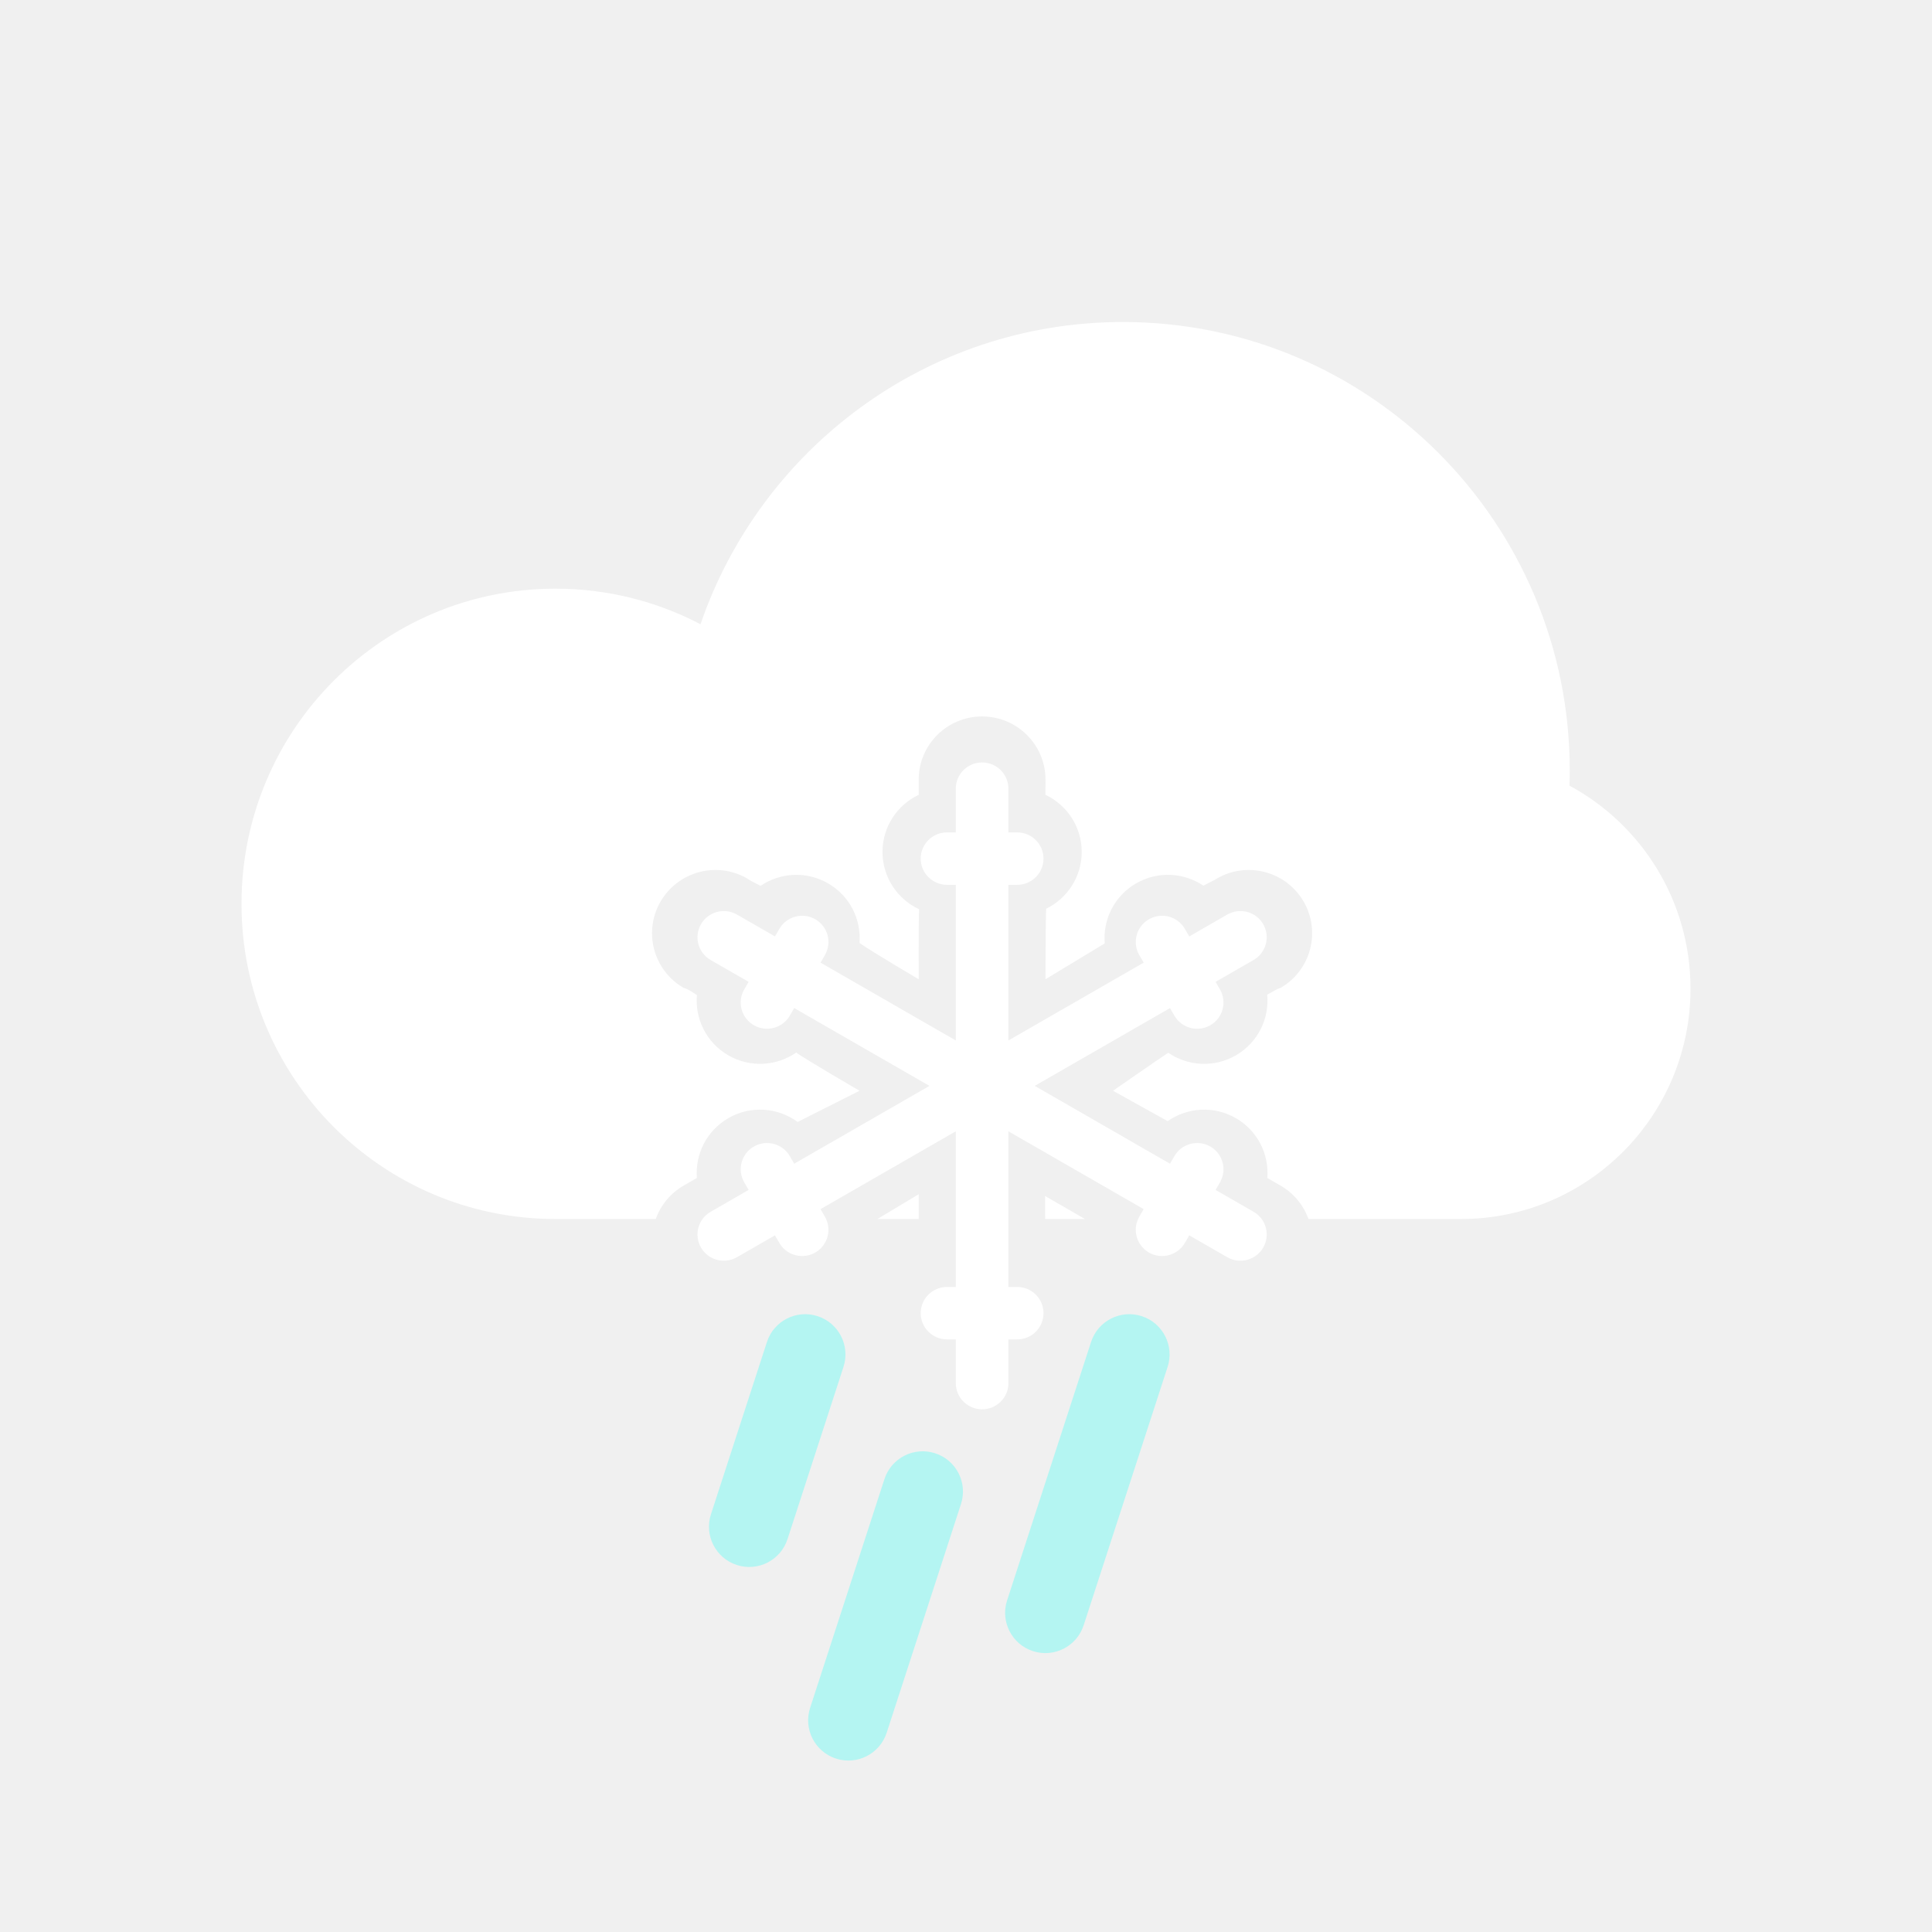
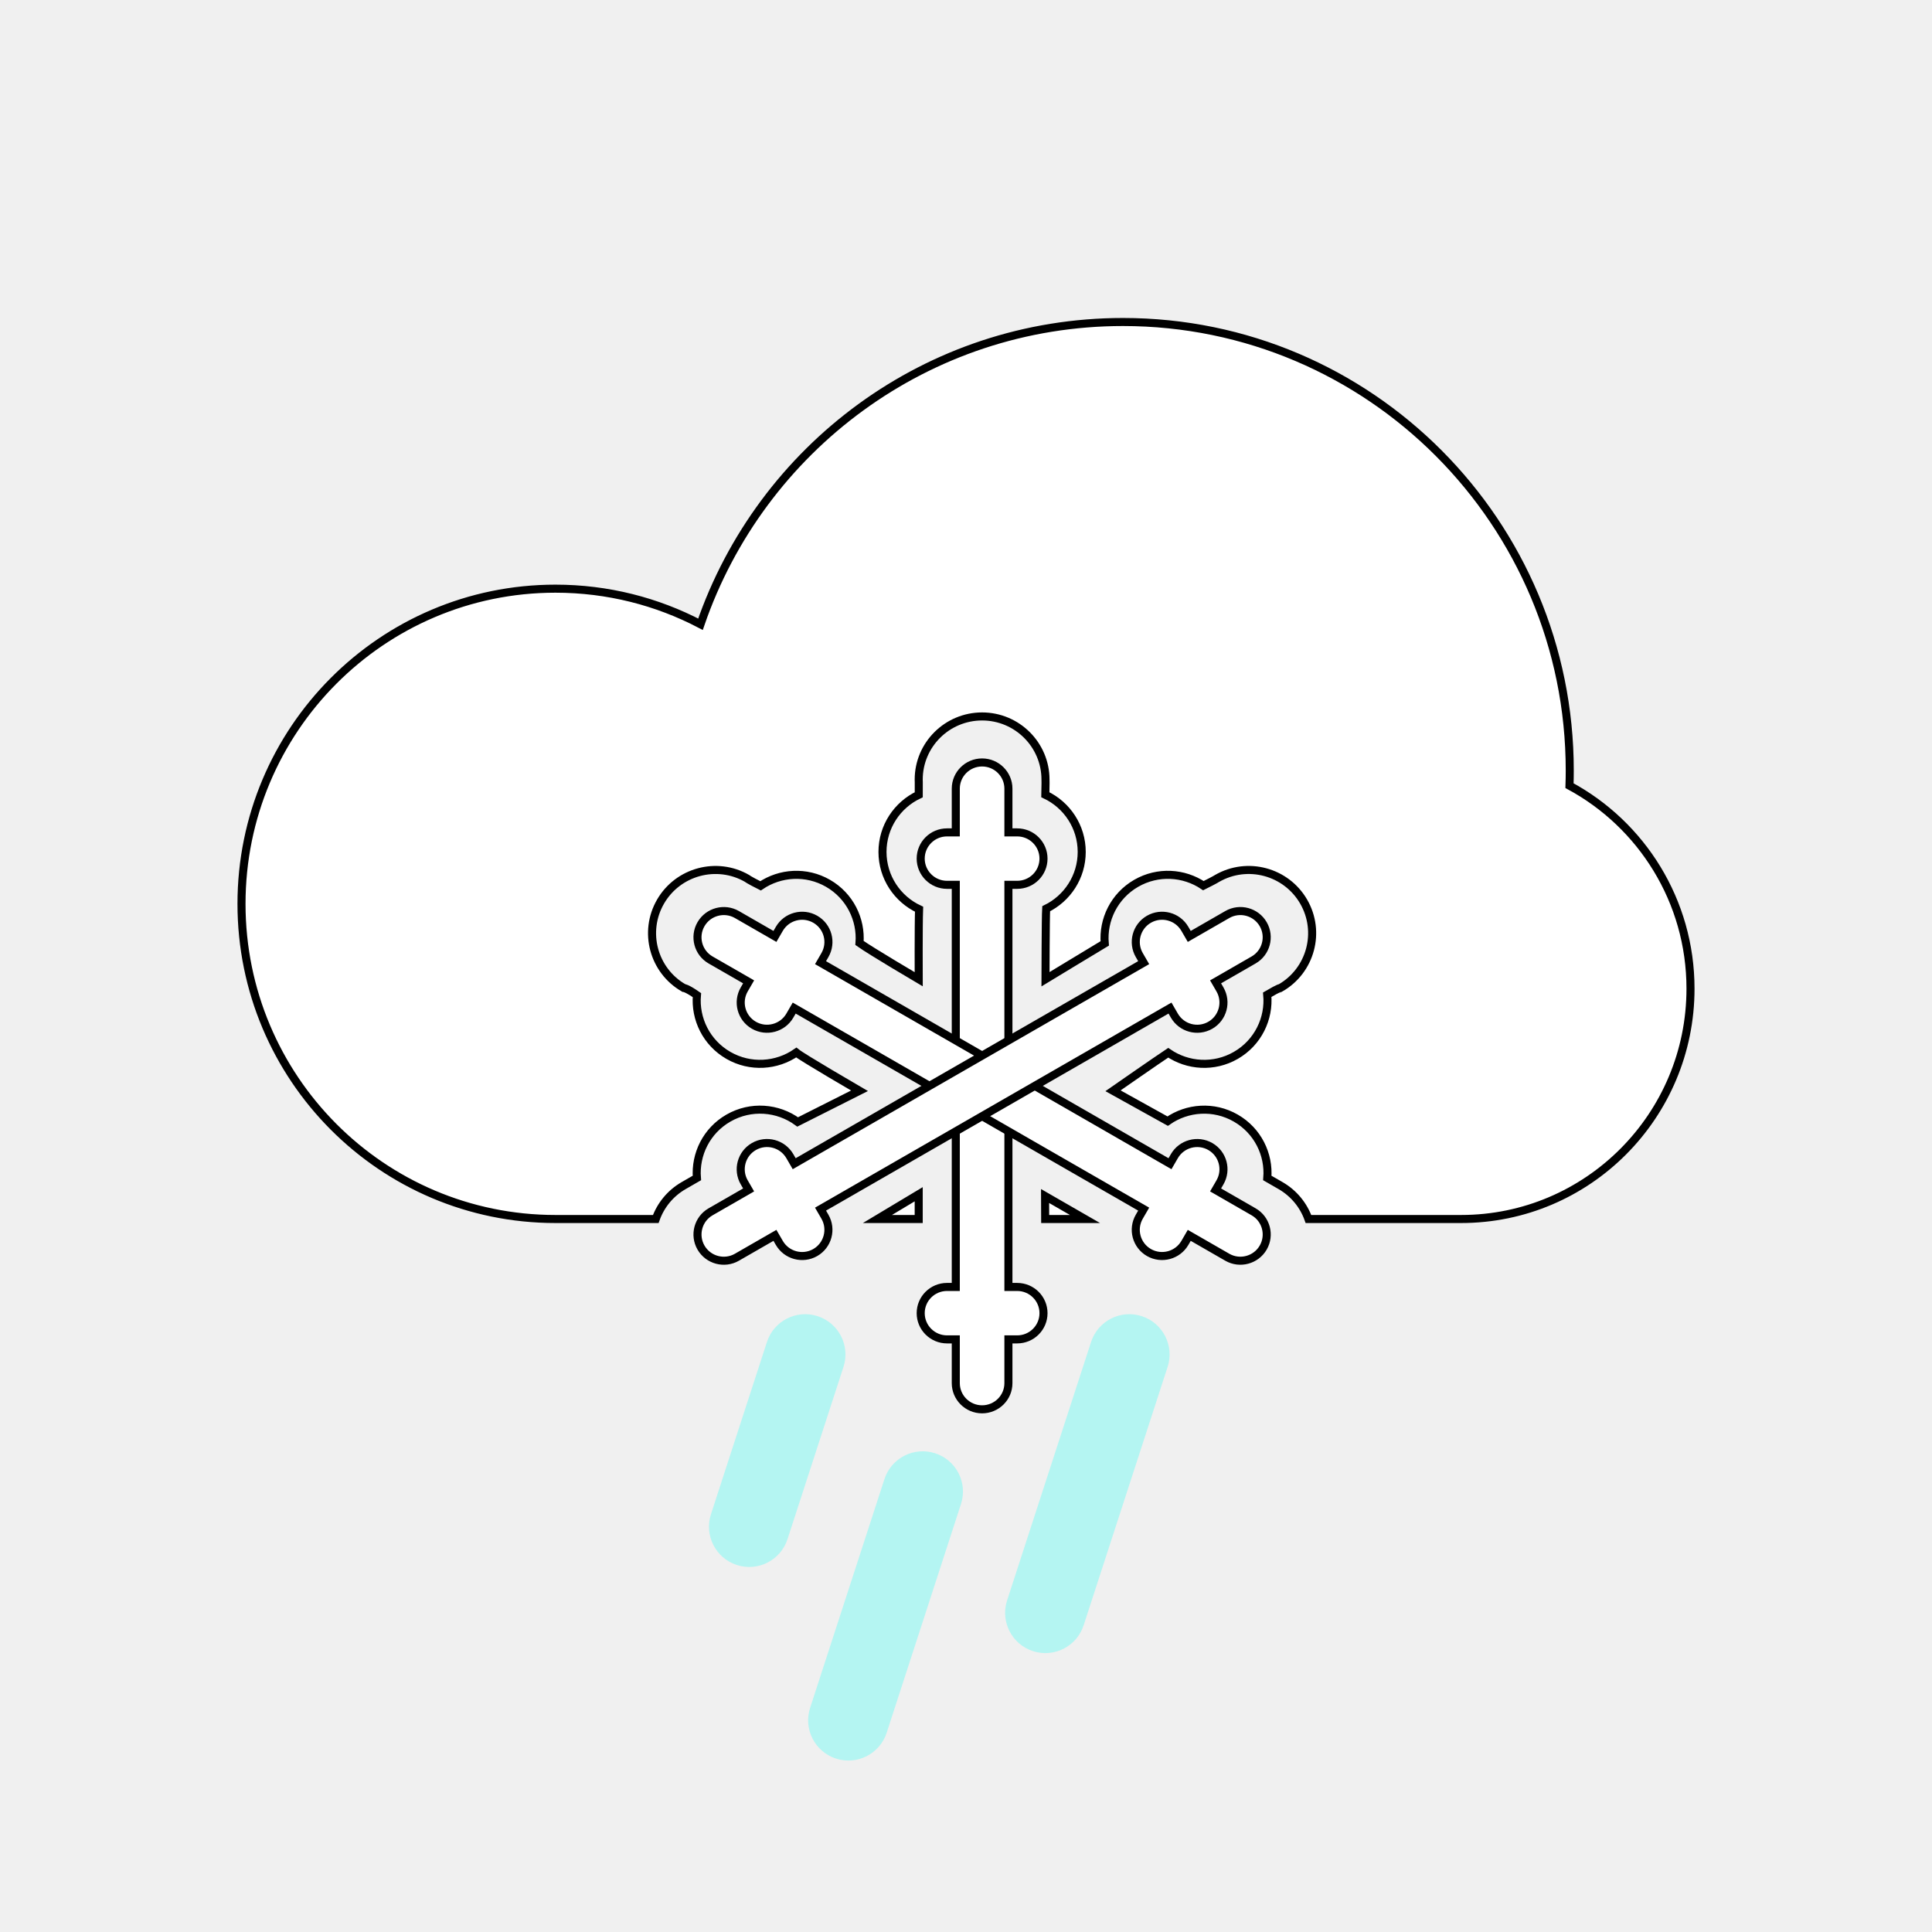
<svg xmlns="http://www.w3.org/2000/svg" width="240" height="240" viewBox="0 0 240 240" fill="none">
-   <path fill-rule="evenodd" clip-rule="evenodd" d="M195 95.714C195 96.345 194.99 96.973 194.969 97.599C203.917 102.424 210 111.908 210 122.818C210 138.619 197.24 151.429 181.5 151.429H162.54C161.935 149.737 160.749 148.244 159.069 147.276L157.43 146.333C157.666 143.404 156.238 140.464 153.517 138.897C150.779 137.321 147.484 137.573 145.053 139.272L138.262 135.5C138.262 135.5 143.76 131.675 145.121 130.776C147.544 132.434 150.803 132.666 153.517 131.103C156.267 129.519 157.697 126.528 157.42 123.566C159.019 122.628 159.069 122.724 159.069 122.724C162.827 120.56 164.116 115.753 161.944 112C159.772 108.249 154.958 106.954 151.194 109.121C151.194 109.121 151.018 109.257 149.49 110.019C147.072 108.392 143.839 108.174 141.143 109.727C138.415 111.298 136.986 114.255 137.234 117.194C135.833 118.03 129.875 121.647 129.875 121.647C129.875 121.647 129.891 113.943 129.958 112.886C132.574 111.609 134.374 108.93 134.374 105.829C134.374 102.692 132.526 99.982 129.857 98.725C129.896 97.348 129.875 96.845 129.875 96.845C129.875 92.517 126.345 89 122 89C117.657 89 114.125 92.51 114.125 96.845C114.125 96.845 114.145 97.011 114.132 98.729C111.468 99.988 109.626 102.693 109.626 105.829C109.626 108.977 111.486 111.694 114.17 112.946C114.097 115.009 114.125 121.647 114.125 121.647C114.125 121.647 108.251 118.188 106.772 117.141C106.999 114.219 105.571 111.29 102.857 109.727C100.152 108.169 96.901 108.396 94.479 110.042C92.95 109.273 92.806 109.121 92.806 109.121C89.048 106.957 84.229 108.247 82.056 112C79.885 115.751 81.167 120.557 84.931 122.724C84.931 122.724 85.289 122.723 86.574 123.618C86.318 126.563 87.747 129.527 90.483 131.103C93.209 132.672 96.488 132.43 98.916 130.749C99.724 131.401 106.772 135.5 106.772 135.5L99.088 139.372C96.645 137.581 93.276 137.289 90.483 138.897C87.764 140.462 86.336 143.404 86.571 146.332L84.931 147.276C83.253 148.243 82.067 149.737 81.462 151.429H69C47.461 151.429 30 133.9 30 112.278C30 90.656 47.461 73.127 69 73.127C75.5 73.127 81.628 74.724 87.018 77.547C94.522 55.697 115.185 40 139.5 40C170.152 40 195 64.944 195 95.714ZM108.995 151.429H114.125V148.353L108.995 151.429ZM129.835 151.429H134.782L129.823 148.573L129.835 151.429Z" fill="white" />
-   <path fill-rule="evenodd" clip-rule="evenodd" d="M118.731 159.869V109.917H117.645C115.837 109.917 114.372 108.455 114.372 106.659C114.372 104.86 115.835 103.402 117.645 103.402H118.731V97.964C118.731 96.169 120.198 94.714 122 94.714C123.806 94.714 125.269 96.178 125.269 97.964V103.402H126.355C128.163 103.402 129.628 104.864 129.628 106.659C129.628 108.459 128.166 109.917 126.355 109.917H125.269V159.869H126.355C128.163 159.869 129.628 161.331 129.628 163.127C129.628 164.926 128.166 166.384 126.355 166.384H125.269V171.822C125.269 173.617 123.802 175.071 122 175.071C120.195 175.071 118.731 173.608 118.731 171.822V166.384H117.645C115.837 166.384 114.372 164.922 114.372 163.127C114.372 161.327 115.835 159.869 117.645 159.869H118.731Z" fill="white" />
-   <path fill-rule="evenodd" clip-rule="evenodd" d="M101.929 119.584L145.341 144.56L145.884 143.622C146.788 142.062 148.791 141.529 150.352 142.427C151.915 143.326 152.451 145.318 151.546 146.88L151.003 147.817L155.729 150.536C157.289 151.433 157.82 153.427 156.919 154.982C156.016 156.54 154.012 157.072 152.46 156.179L147.734 153.46L147.191 154.397C146.287 155.957 144.284 156.49 142.723 155.593C141.16 154.693 140.624 152.701 141.529 151.139L142.072 150.202L98.659 125.226L98.117 126.164C97.213 127.723 95.209 128.257 93.649 127.359C92.085 126.459 91.549 124.468 92.454 122.906L92.997 121.969L88.271 119.25C86.712 118.352 86.181 116.359 87.082 114.804C87.984 113.245 89.988 112.714 91.54 113.607L96.266 116.326L96.809 115.389C97.713 113.829 99.716 113.295 101.277 114.193C102.841 115.093 103.377 117.084 102.472 118.646L101.929 119.584Z" fill="white" />
-   <path fill-rule="evenodd" clip-rule="evenodd" d="M145.341 125.226L101.929 150.202L102.472 151.139C103.375 152.699 102.837 154.695 101.277 155.593C99.713 156.492 97.714 155.959 96.809 154.397L96.266 153.46L91.54 156.179C89.981 157.076 87.983 156.537 87.082 154.982C86.179 153.424 86.719 151.429 88.271 150.536L92.997 147.817L92.454 146.88C91.55 145.32 92.088 143.325 93.649 142.427C95.212 141.527 97.211 142.06 98.116 143.622L98.659 144.56L142.072 119.584L141.529 118.646C140.625 117.087 141.163 115.091 142.723 114.193C144.287 113.294 146.286 113.827 147.191 115.389L147.734 116.326L152.46 113.607C154.02 112.71 156.018 113.249 156.919 114.804C157.821 116.362 157.281 118.357 155.729 119.25L151.003 121.969L151.546 122.906C152.45 124.466 151.912 126.461 150.352 127.359C148.788 128.259 146.789 127.726 145.884 126.164L145.341 125.226Z" fill="white" />
+   <path fill-rule="evenodd" clip-rule="evenodd" d="M195 95.714C195 96.345 194.99 96.973 194.969 97.599C203.917 102.424 210 111.908 210 122.818C210 138.619 197.24 151.429 181.5 151.429H162.54C161.935 149.737 160.749 148.244 159.069 147.276L157.43 146.333C157.666 143.404 156.238 140.464 153.517 138.897C150.779 137.321 147.484 137.573 145.053 139.272L138.262 135.5C138.262 135.5 143.76 131.675 145.121 130.776C147.544 132.434 150.803 132.666 153.517 131.103C156.267 129.519 157.697 126.528 157.42 123.566C159.019 122.628 159.069 122.724 159.069 122.724C162.827 120.56 164.116 115.753 161.944 112C159.772 108.249 154.958 106.954 151.194 109.121C151.194 109.121 151.018 109.257 149.49 110.019C147.072 108.392 143.839 108.174 141.143 109.727C138.415 111.298 136.986 114.255 137.234 117.194C135.833 118.03 129.875 121.647 129.875 121.647C129.875 121.647 129.891 113.943 129.958 112.886C132.574 111.609 134.374 108.93 134.374 105.829C134.374 102.692 132.526 99.982 129.857 98.725C129.896 97.348 129.875 96.845 129.875 96.845C129.875 92.517 126.345 89 122 89C117.657 89 114.125 92.51 114.125 96.845C114.125 96.845 114.145 97.011 114.132 98.729C111.468 99.988 109.626 102.693 109.626 105.829C109.626 108.977 111.486 111.694 114.17 112.946C114.097 115.009 114.125 121.647 114.125 121.647C114.125 121.647 108.251 118.188 106.772 117.141C106.999 114.219 105.571 111.29 102.857 109.727C100.152 108.169 96.901 108.396 94.479 110.042C92.95 109.273 92.806 109.121 92.806 109.121C89.048 106.957 84.229 108.247 82.056 112C79.885 115.751 81.167 120.557 84.931 122.724C84.931 122.724 85.289 122.723 86.574 123.618C86.318 126.563 87.747 129.527 90.483 131.103C93.209 132.672 96.488 132.43 98.916 130.749C99.724 131.401 106.772 135.5 106.772 135.5L99.088 139.372C96.645 137.581 93.276 137.289 90.483 138.897C87.764 140.462 86.336 143.404 86.571 146.332L84.931 147.276C83.253 148.243 82.067 149.737 81.462 151.429H69C47.461 151.429 30 133.9 30 112.278C30 90.656 47.461 73.127 69 73.127C75.5 73.127 81.628 74.724 87.018 77.547C94.522 55.697 115.185 40 139.5 40C170.152 40 195 64.944 195 95.714ZM108.995 151.429H114.125V148.353L108.995 151.429ZM129.835 151.429H134.782L129.823 148.573L129.835 151.429Z" fill="white" stroke="black" stroke-width="1" />
+   <path fill-rule="evenodd" clip-rule="evenodd" d="M118.731 159.869V109.917H117.645C115.837 109.917 114.372 108.455 114.372 106.659C114.372 104.86 115.835 103.402 117.645 103.402H118.731V97.964C118.731 96.169 120.198 94.714 122 94.714C123.806 94.714 125.269 96.178 125.269 97.964V103.402H126.355C128.163 103.402 129.628 104.864 129.628 106.659C129.628 108.459 128.166 109.917 126.355 109.917H125.269V159.869H126.355C128.163 159.869 129.628 161.331 129.628 163.127C129.628 164.926 128.166 166.384 126.355 166.384H125.269V171.822C125.269 173.617 123.802 175.071 122 175.071C120.195 175.071 118.731 173.608 118.731 171.822V166.384H117.645C115.837 166.384 114.372 164.922 114.372 163.127C114.372 161.327 115.835 159.869 117.645 159.869H118.731Z" fill="white" stroke="black" stroke-width="1" />
+   <path fill-rule="evenodd" clip-rule="evenodd" d="M101.929 119.584L145.341 144.56L145.884 143.622C146.788 142.062 148.791 141.529 150.352 142.427C151.915 143.326 152.451 145.318 151.546 146.88L151.003 147.817L155.729 150.536C157.289 151.433 157.82 153.427 156.919 154.982C156.016 156.54 154.012 157.072 152.46 156.179L147.734 153.46L147.191 154.397C146.287 155.957 144.284 156.49 142.723 155.593C141.16 154.693 140.624 152.701 141.529 151.139L142.072 150.202L98.659 125.226L98.117 126.164C97.213 127.723 95.209 128.257 93.649 127.359C92.085 126.459 91.549 124.468 92.454 122.906L92.997 121.969L88.271 119.25C86.712 118.352 86.181 116.359 87.082 114.804C87.984 113.245 89.988 112.714 91.54 113.607L96.266 116.326L96.809 115.389C97.713 113.829 99.716 113.295 101.277 114.193C102.841 115.093 103.377 117.084 102.472 118.646L101.929 119.584Z" fill="white" stroke="black" stroke-width="1" />
+   <path fill-rule="evenodd" clip-rule="evenodd" d="M145.341 125.226L101.929 150.202L102.472 151.139C103.375 152.699 102.837 154.695 101.277 155.593C99.713 156.492 97.714 155.959 96.809 154.397L96.266 153.46L91.54 156.179C89.981 157.076 87.983 156.537 87.082 154.982C86.179 153.424 86.719 151.429 88.271 150.536L92.997 147.817L92.454 146.88C91.55 145.32 92.088 143.325 93.649 142.427C95.212 141.527 97.211 142.06 98.116 143.622L98.659 144.56L142.072 119.584L141.529 118.646C140.625 117.087 141.163 115.091 142.723 114.193C144.287 113.294 146.286 113.827 147.191 115.389L147.734 116.326L152.46 113.607C154.02 112.71 156.018 113.249 156.919 114.804C157.821 116.362 157.281 118.357 155.729 119.25L151.003 121.969L151.546 122.906C152.45 124.466 151.912 126.461 150.352 127.359C148.788 128.259 146.789 127.726 145.884 126.164L145.341 125.226Z" fill="white" stroke="black" stroke-width="1" />
  <path fill-rule="evenodd" clip-rule="evenodd" d="M101.57 163.499C98.944 162.646 96.123 164.083 95.27 166.71L88.317 188.108C87.463 190.735 88.901 193.555 91.527 194.409C94.153 195.262 96.974 193.825 97.827 191.199L104.78 169.8C105.634 167.174 104.196 164.353 101.57 163.499ZM135.534 166.71C136.387 164.083 139.208 162.646 141.834 163.499C144.461 164.353 145.898 167.174 145.045 169.8L134.615 201.898C133.762 204.524 130.941 205.962 128.315 205.108C125.689 204.255 124.251 201.434 125.105 198.808L135.534 166.71ZM109.868 183.741C110.721 181.115 113.542 179.678 116.168 180.531C118.795 181.384 120.232 184.205 119.378 186.831L110.146 215.247C109.292 217.873 106.472 219.31 103.845 218.457C101.219 217.604 99.782 214.783 100.635 212.157L109.868 183.741Z" fill="#B4F5F2" />
</svg>
